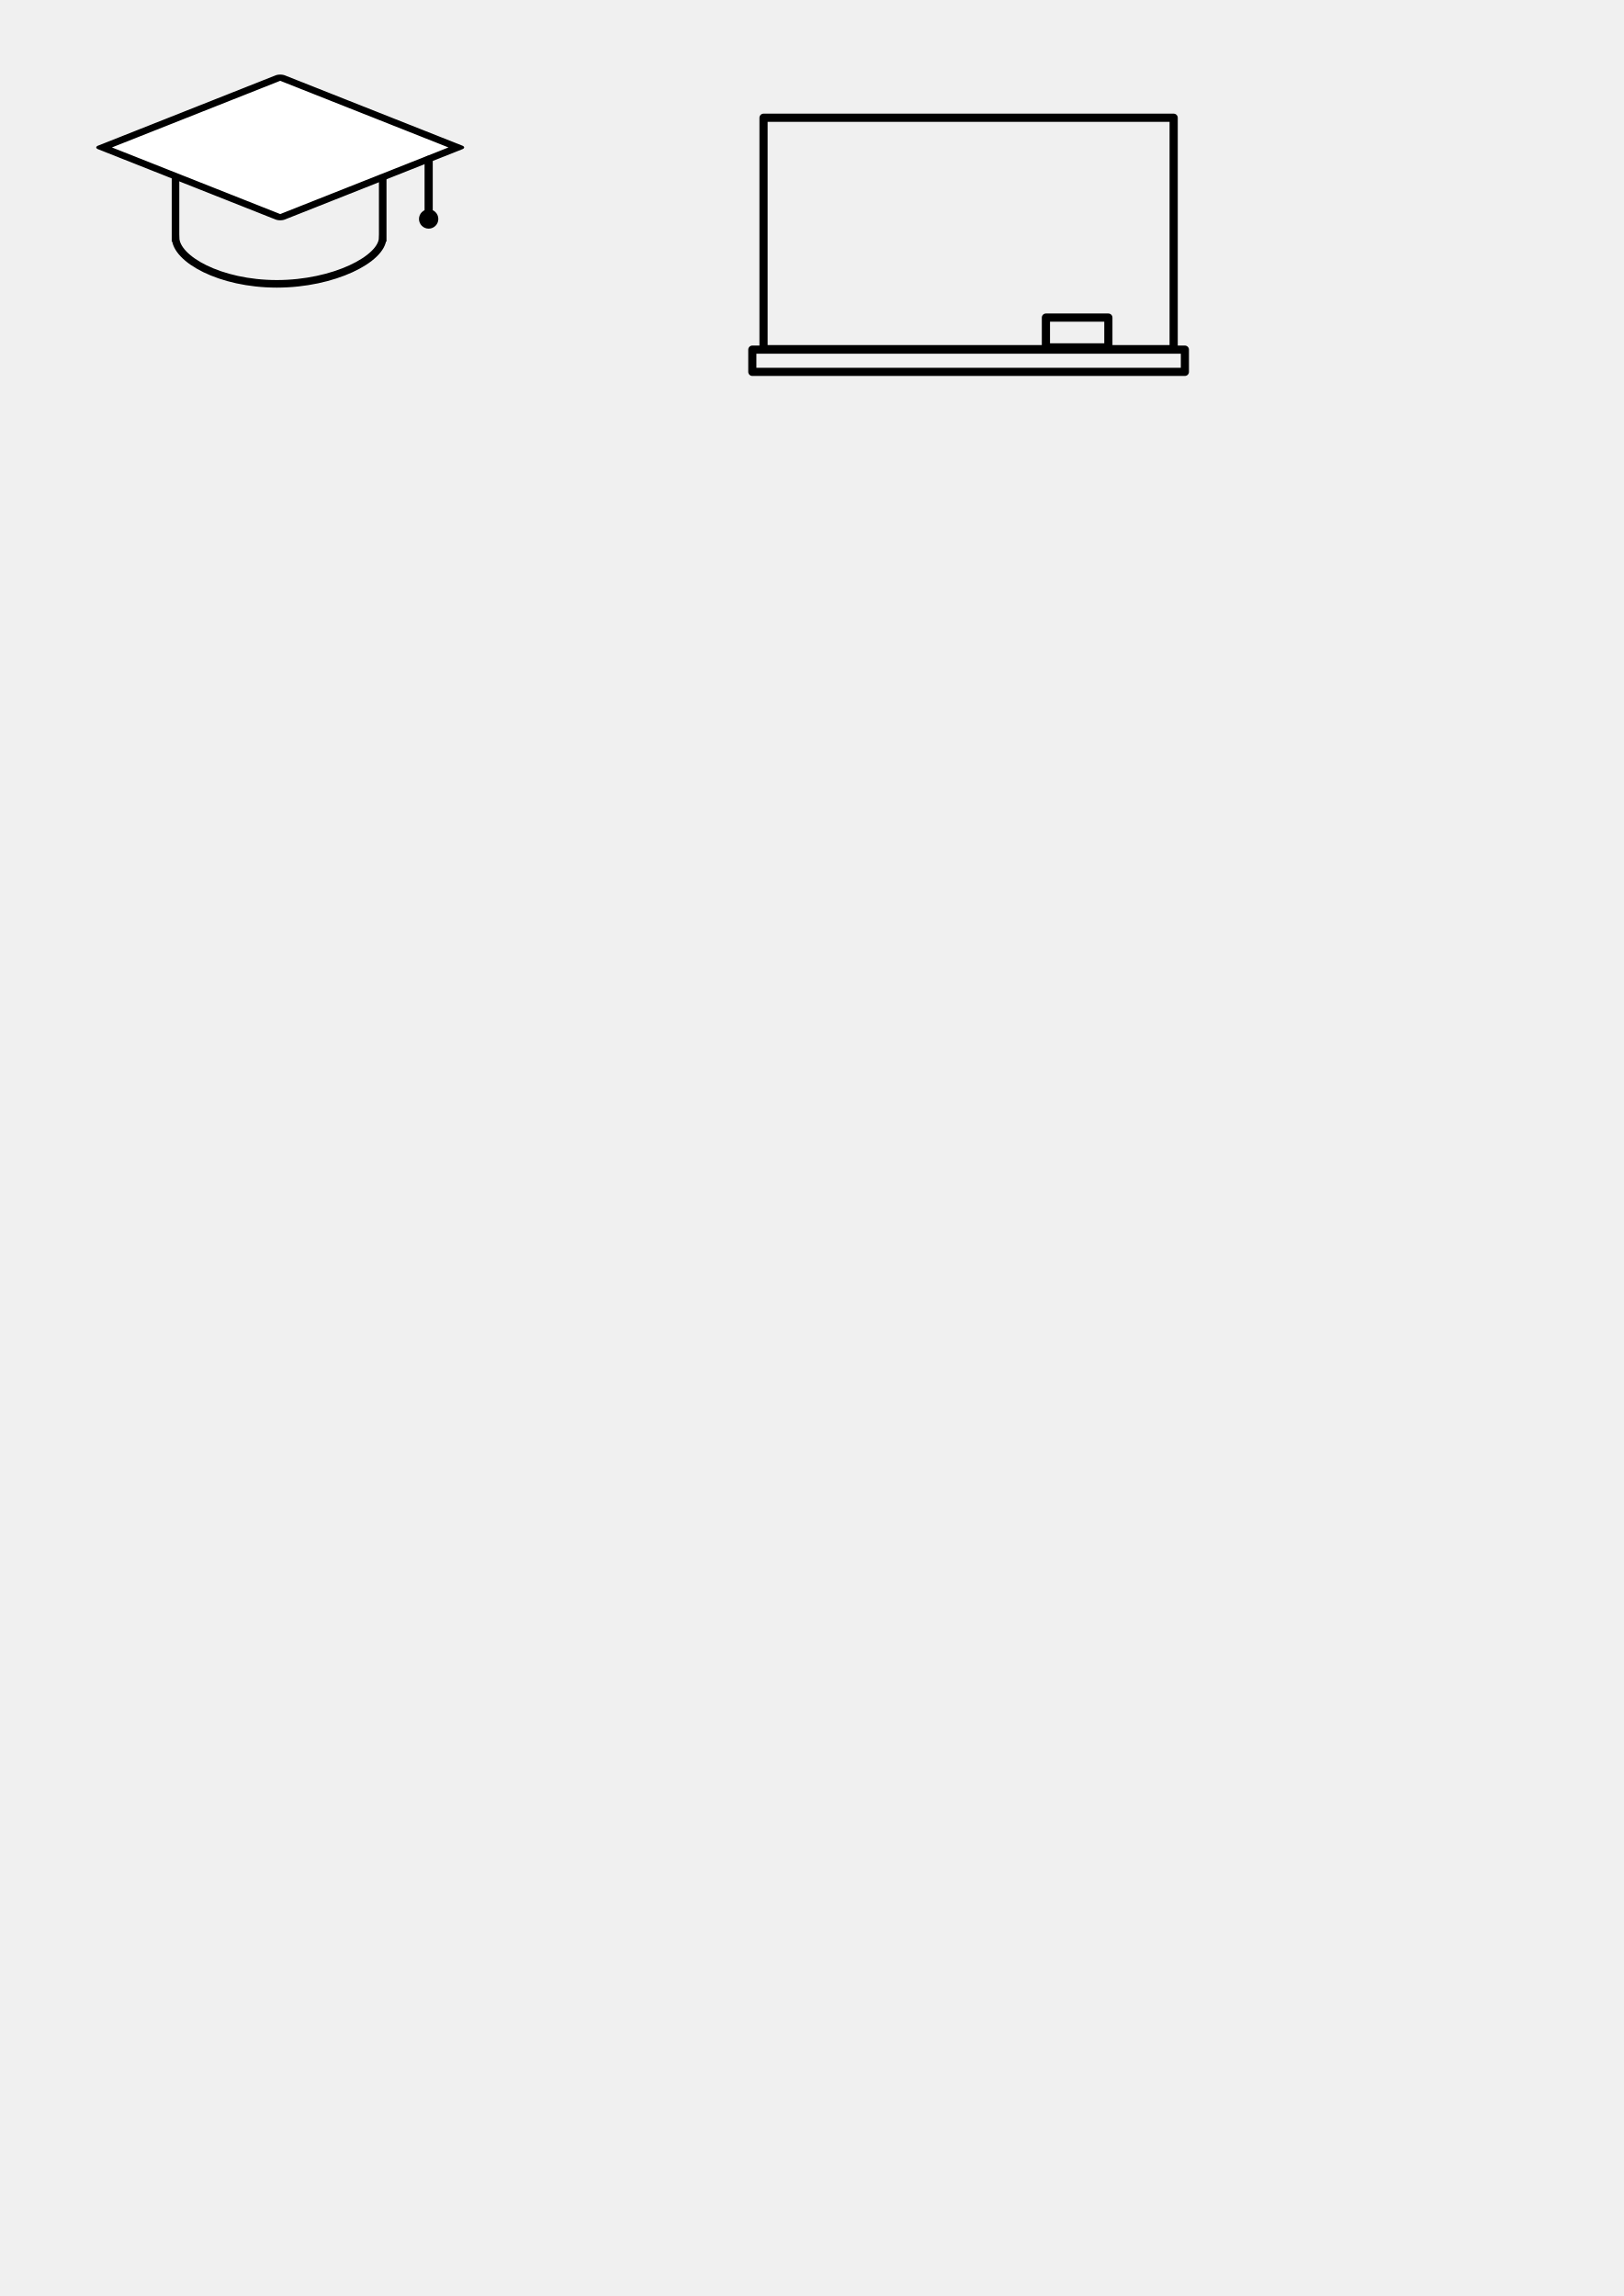
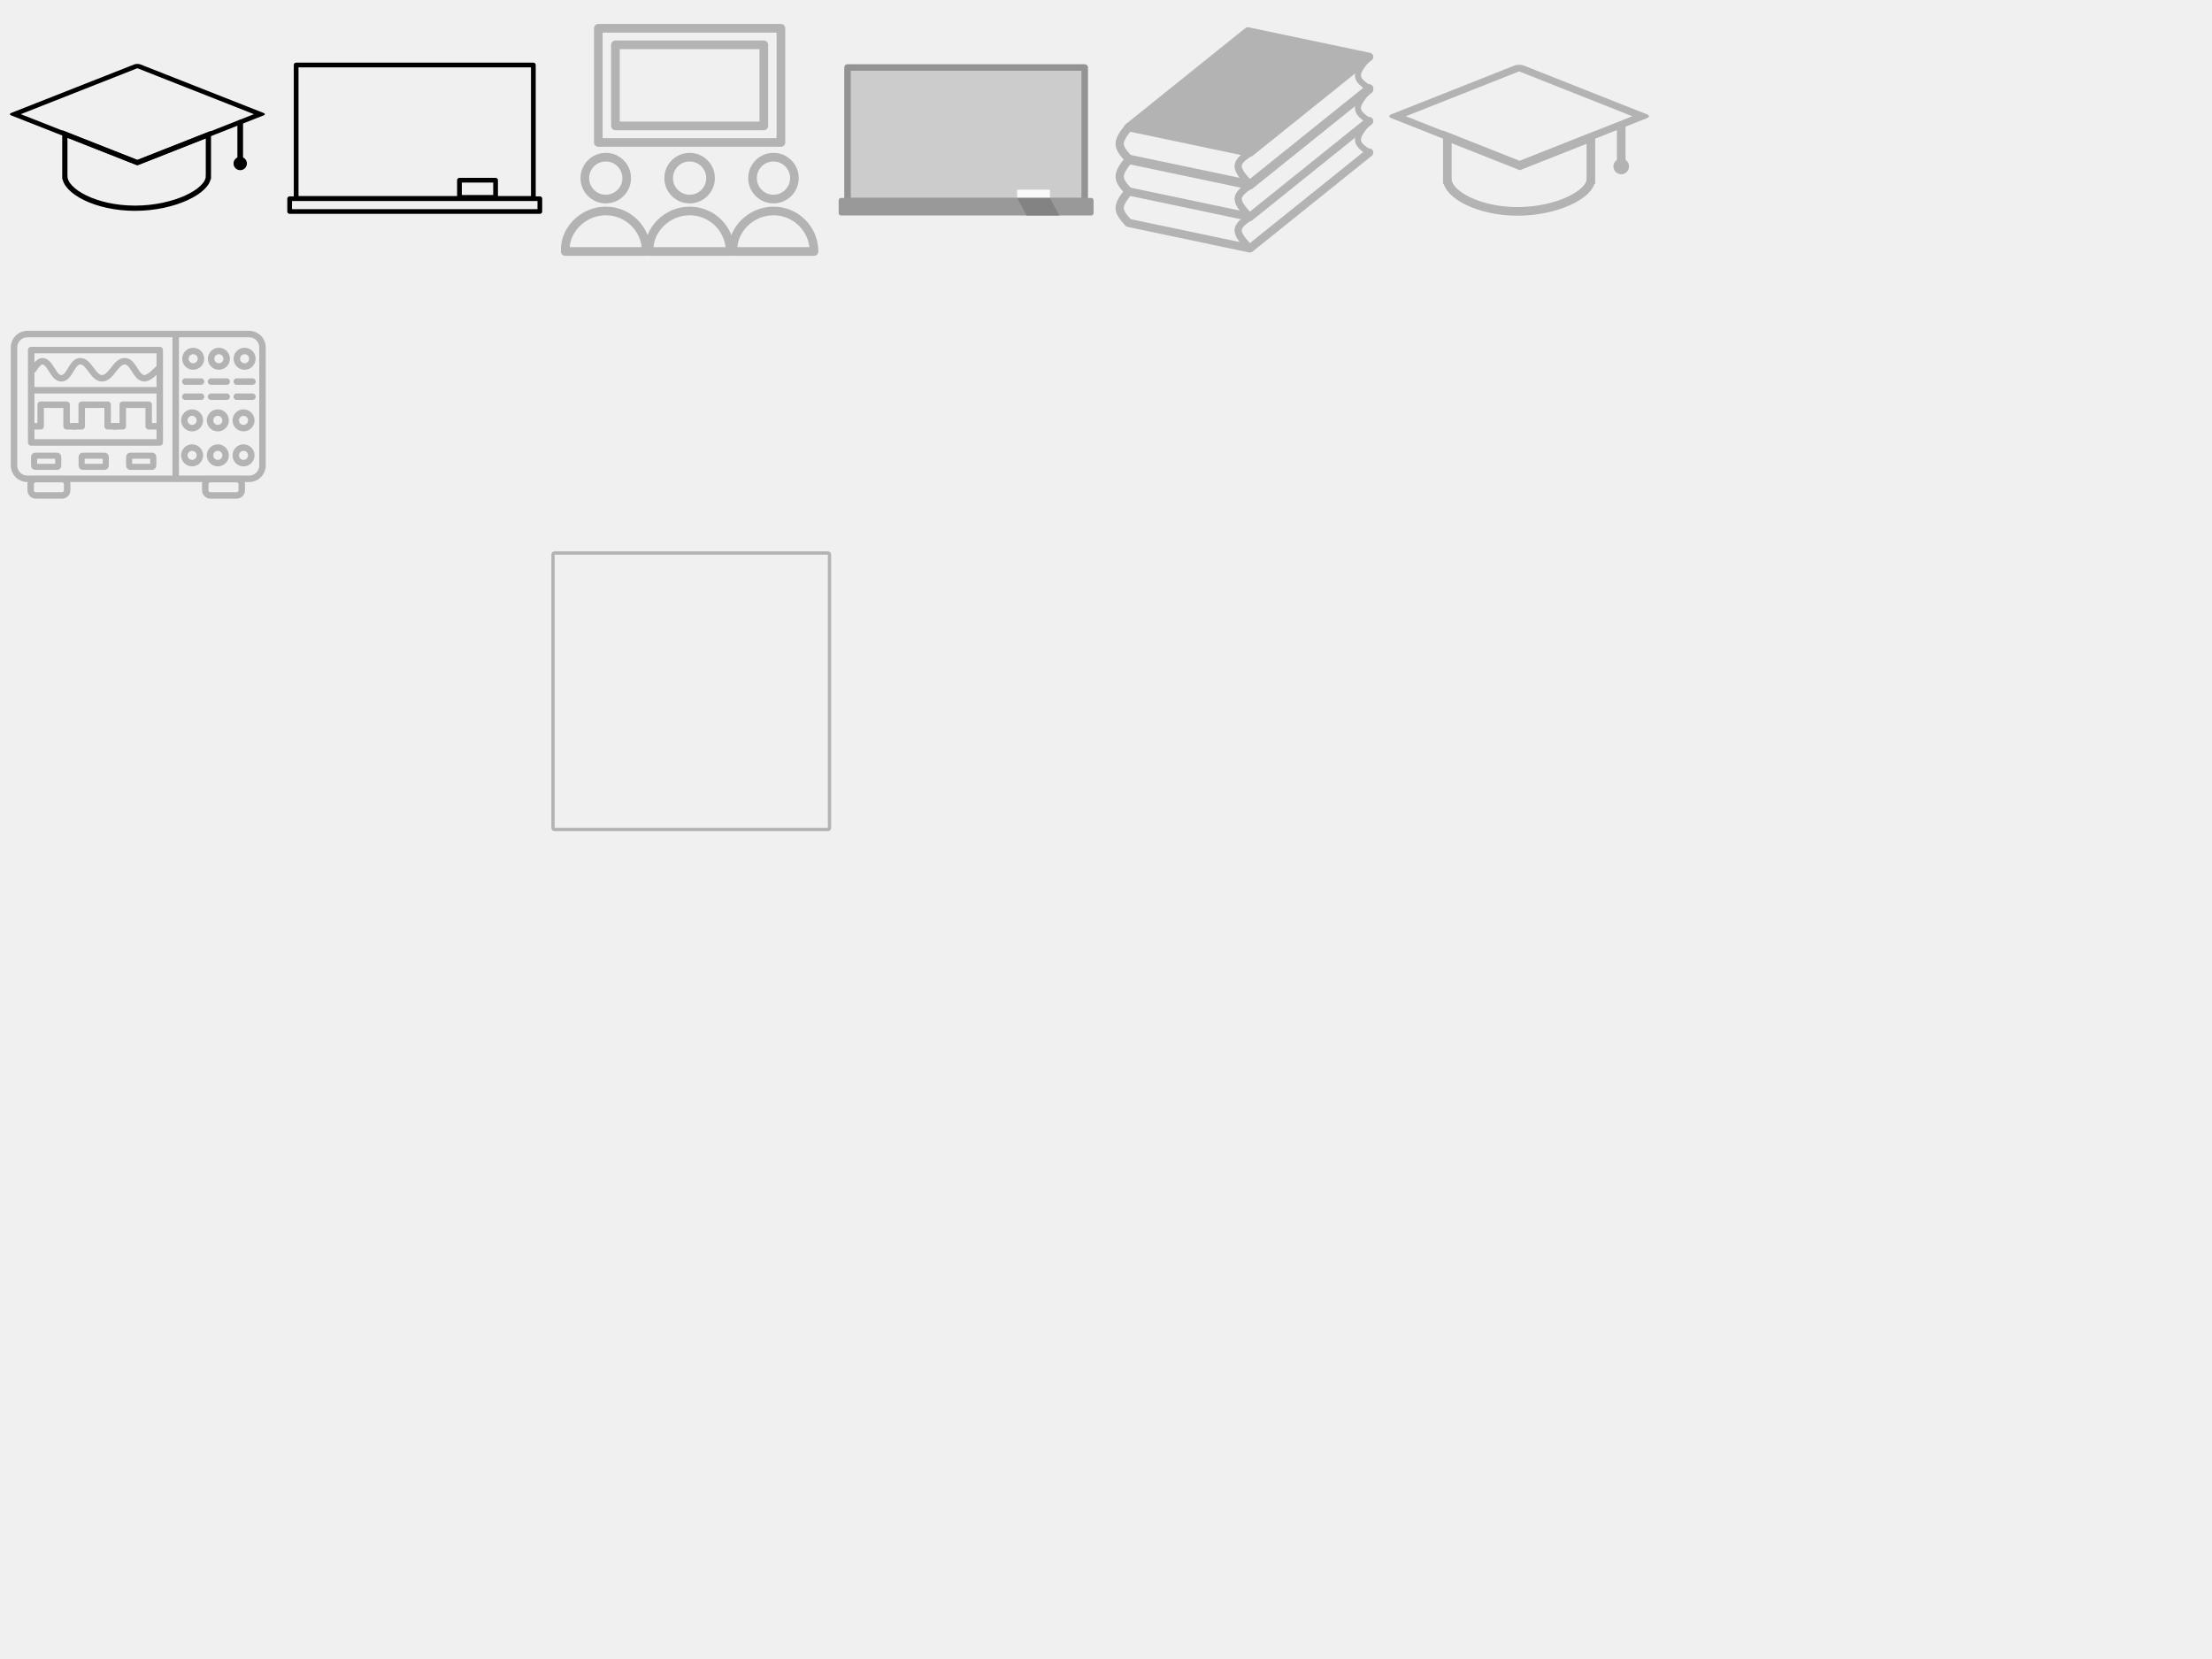
- <svg xmlns="http://www.w3.org/2000/svg" width="210mm" height="297mm" viewBox="0 0 210 297" version="1.1" id="svg1">
-   <defs id="defs1" />
-   <g id="layer1">
-     <g id="g10" transform="translate(-61.18568,-52.78249)">
-       <path id="path7" style="fill:none;stroke:#000000;stroke-width:0.979;stroke-dasharray:none" d="m 83.885,70.165 v 13.377 h 0.006 c 0.046,2.74 5.734,5.955 13.099,5.956 7.365,-0.001 13.642,-3.216 13.688,-5.956 h 0.006 V 70.165 Z" />
-       <path style="fill:#ffffff;stroke:#000000;stroke-width:1.677;stroke-linecap:round;stroke-linejoin:round;stroke-dasharray:none" id="path1" d="M 90.635,57.509 67.751,80.393 44.867,57.509 67.751,34.625 Z" transform="matrix(1.002976,0,0,0.3972187,29.47213,49.01002)" />
-       <path style="fill:#ffffff;stroke:#000000;stroke-width:1.058;stroke-linecap:round;stroke-linejoin:round;stroke-dasharray:none" d="m 116.626,73.462 v 7.747" id="path9" />
-       <ellipse style="fill:#000000;stroke:#000000;stroke-width:0.796;stroke-linecap:round;stroke-linejoin:round;stroke-dasharray:none" id="path10" cx="116.626" cy="81.109" rx="0.852" ry="0.852" />
+ <svg xmlns="http://www.w3.org/2000/svg" width="1024" height="768" viewBox="0 0 270.933 203.2" version="1.1" id="svg1">
+   <defs id="defs1">
+     </defs>
+   <g id="layer1" style="display:inline">
+     <g id="g5">
+       <path id="path7" style="fill:none;stroke:#000000;stroke-width:0.641;stroke-dasharray:none" d="M 7.942 16.418 L 7.942 21.615 L 7.946 21.615 C 7.976 23.404 11.708 25.503 16.54 25.504 C 21.372 25.503 25.491 23.404 25.521 21.615 L 25.525 21.615 L 25.525 16.49 L 16.824 19.919 L 7.942 16.418 z " />
+       <path style="display:inline;fill:none;stroke:#000000;stroke-width:1.677;stroke-linecap:round;stroke-linejoin:round;stroke-dasharray:none" id="path1-3" d="M 90.635,57.509 67.751,80.393 44.867,57.509 67.751,34.625 Z" transform="matrix(0.6580503,0,0,0.2593443,-27.75905,-0.9308207)" />
+       <path style="fill:none;stroke:#000000;stroke-width:0.693;stroke-linecap:round;stroke-linejoin:round;stroke-dasharray:none" d="m 29.422,15.034 v 5.058" id="path9" />
+       <ellipse style="fill:none;stroke:#000000;stroke-width:0.521;stroke-linecap:round;stroke-linejoin:round;stroke-dasharray:none" id="path10" cx="29.422" cy="20.027" rx="0.559" ry="0.556" />
    </g>
-     <g id="g12">
+     <g id="g12" transform="matrix(0.5477341,0,0,0.5458705,-17.81609,-0.3522531)">
      <rect style="fill:none;stroke:#000000;stroke-width:1.058;stroke-linecap:round;stroke-linejoin:round;stroke-dasharray:none" id="rect10" width="53.045" height="29.936" x="98.75" y="15.231" />
      <rect style="fill:none;stroke:#000000;stroke-width:1.052;stroke-linecap:round;stroke-linejoin:round;stroke-dasharray:none" id="rect11" width="55.948" height="2.877" x="97.299" y="45.227" />
      <rect style="fill:none;stroke:#000000;stroke-width:1.058;stroke-linecap:round;stroke-linejoin:round;stroke-dasharray:none" id="rect12" width="8.077" height="3.853" x="135.272" y="41.083" />
    </g>
+     <rect style="fill:none;stroke:#b3b3b3;stroke-width:0.4;stroke-linejoin:round;stroke-miterlimit:1.9;stroke-dasharray:none" id="rect1" width="33.867" height="33.867" x="67.733" y="67.733" ry="0.186" />
+     <g id="g1" transform="matrix(0.4960065,0,0,0.4960065,49.69593,-20.82375)">
+       <rect style="fill:none;stroke:#b3b3b3;stroke-width:2.134;stroke-linejoin:round;stroke-miterlimit:1.9;stroke-dasharray:none" id="rect2" width="45.093" height="28.196" x="47.555" y="48.964" />
+       <rect style="fill:none;stroke:#b3b3b3;stroke-width:2.134;stroke-linejoin:round;stroke-miterlimit:1.9;stroke-dasharray:none" id="rect2-5" width="36.642" height="20.031" x="51.781" y="53.046" />
+       <circle style="fill:none;stroke:#b3b3b3;stroke-width:2.134;stroke-linejoin:round;stroke-miterlimit:1.9;stroke-dasharray:none" id="path2" cx="49.395" cy="85.967" r="5.172" />
+       <circle style="fill:none;stroke:#b3b3b3;stroke-width:2.134;stroke-linejoin:round;stroke-miterlimit:1.9;stroke-dasharray:none" id="path2-9" cx="70.101" cy="85.967" r="5.172" />
+       <circle style="fill:none;stroke:#b3b3b3;stroke-width:2.134;stroke-linejoin:round;stroke-miterlimit:1.9;stroke-dasharray:none" id="path2-9-4" cx="90.807" cy="85.967" r="5.172" />
+       <path id="path2-6" style="fill:none;stroke:#b3b3b3;stroke-width:2.134;stroke-linejoin:round;stroke-miterlimit:1.9;stroke-dasharray:none" d="m 49.4,94.076 c -5.529,4e-5 -10.273,4.613 -10.011,10.011 H 59.412 C 59.412,98.558 54.929,94.076 49.4,94.076 Z" />
+       <path id="path2-6-7" style="fill:none;stroke:#b3b3b3;stroke-width:2.134;stroke-linejoin:round;stroke-miterlimit:1.9;stroke-dasharray:none" d="m 70.106,94.076 c -5.529,4e-5 -10.273,4.613 -10.011,10.011 H 80.118 C 80.118,98.558 75.635,94.076 70.106,94.076 Z" />
+       <path id="path2-6-2" style="fill:none;stroke:#b3b3b3;stroke-width:2.134;stroke-linejoin:round;stroke-miterlimit:1.9;stroke-dasharray:none" d="m 90.812,94.076 c -5.529,4e-5 -10.273,4.613 -10.011,10.011 h 20.022 c -4e-5,-5.529 -4.482,-10.011 -10.011,-10.011 z" />
+     </g>
+     <g id="g2" transform="matrix(0.5477245,0,0,0.5468593,84.8574,-56.23841)">
+       <rect style="fill:#cccccc;stroke:#939393;stroke-width:1.458;stroke-linecap:round;stroke-linejoin:round;stroke-dasharray:none;stroke-opacity:1" id="rect10-6" width="53.045" height="29.936" x="34.596" y="117.95" />
+       <rect style="fill:#f9f9f9;stroke:#939393;stroke-width:0;stroke-linecap:round;stroke-linejoin:round;stroke-dasharray:none;stroke-opacity:1" id="rect12-3" width="7.326" height="2.399" x="72.535" y="145.317" />
+       <rect style="fill:#999999;stroke:#999999;stroke-width:1.052;stroke-linecap:round;stroke-linejoin:round;stroke-dasharray:none;stroke-opacity:1" id="rect11-2" width="55.948" height="2.877" x="33.144" y="147.699" />
+       <path id="rect1-0" style="fill:#838383;fill-opacity:1;stroke:#cccccc;stroke-width:0;stroke-linecap:round;stroke-linejoin:round;stroke-dasharray:none" d="m 72.526,147.151 h 7.326 l 2.125,3.966 h -7.326 z" />
+     </g>
+     <path id="path7-7" style="fill:none;stroke:#b3b3b3;stroke-width:1.058;stroke-dasharray:none;stroke-opacity:1" d="m 177.275,16.76 v 5.223 h 0.004 c 0.03,1.798 3.762,3.907 8.594,3.908 4.832,-7.21e-4 8.95,-2.11 8.981,-3.908 h 0.004 v -5.15 l -8.7,3.446 z" />
+     <path style="fill:none;stroke:#b3b3b3;stroke-width:2.556;stroke-linecap:round;stroke-linejoin:round;stroke-dasharray:none;stroke-opacity:1" id="path1-5" d="M 90.635,57.509 67.751,80.393 44.867,57.509 67.751,34.625 Z" transform="matrix(0.6580472,0,0,0.2606132,141.4835,-0.7504147)" />
+     <path style="fill:#ffffff;stroke:#b3b3b3;stroke-width:1.058;stroke-linecap:round;stroke-linejoin:round;stroke-dasharray:none;stroke-opacity:1" d="m 198.572,15.369 v 5.083" id="path9-4" />
+     <ellipse style="fill:#b3b3b3;stroke:#b3b3b3;stroke-width:0.794;stroke-linecap:round;stroke-linejoin:round;stroke-dasharray:none;stroke-opacity:1" id="path10-4" cx="198.572" cy="20.387" rx="0.559" ry="0.559" />
+     <g id="g7">
+       <g id="g6">
+         <path id="rect1-6" style="fill:none;stroke:#b3b3b3;stroke-width:1.009;stroke-linecap:round;stroke-linejoin:round;stroke-dasharray:none" d="m 167.706,14.827 -14.613,11.74 m 0,0 -14.863,-3.122" />
+         <path id="rect1-9-1" style="fill:none;stroke:#b3b3b3;stroke-width:1.009;stroke-linecap:round;stroke-linejoin:round;stroke-dasharray:none" d="M 167.706,10.969 153.093,22.709 138.23,19.587" />
+         <path style="fill:none;stroke:#b3b3b3;stroke-width:1.3;stroke-linecap:round;stroke-linejoin:round;stroke-dasharray:none" d="m 62.205,88.407 c -1.072,0.752 -2.143,1.504 -2.143,2.46 0,0.956 1.072,2.116 2.143,3.276" id="path1-0" transform="matrix(0.6726304,0,0,0.6726304,111.252,-36.75605)" />
+         <path style="fill:none;stroke:#b3b3b3;stroke-width:1.5;stroke-linecap:butt;stroke-linejoin:round;stroke-miterlimit:1.9;stroke-dasharray:none" d="m 62.205,88.407 c -0.809,1.036 -1.619,2.073 -1.619,3.029 0,0.956 0.809,1.832 1.619,2.707" id="path1-4-6" transform="matrix(0.6726304,0,0,0.6726304,96.3892,-39.8785)" />
+         <path style="fill:none;stroke:#b3b3b3;stroke-width:1.1;stroke-linecap:round;stroke-linejoin:round;stroke-dasharray:none" d="m 62.205,88.407 c -1.028,1.211 -2.056,2.423 -2.056,3.379 0,0.956 1.028,1.656 2.056,2.357" id="path1-2-3" transform="matrix(0.6726304,0,0,0.6726304,125.8651,-48.49645)" />
+         <path id="rect1-6-7" style="fill:none;stroke:#b3b3b3;stroke-width:1.009;stroke-linecap:round;stroke-linejoin:round;stroke-dasharray:none" d="m 167.706,18.685 -14.613,11.74 m 0,0 -14.863,-3.122" />
+         <path style="fill:none;stroke:#b3b3b3;stroke-width:1.3;stroke-linecap:round;stroke-linejoin:round;stroke-dasharray:none" d="m 62.205,88.407 c -1.072,0.752 -2.143,1.504 -2.143,2.46 0,0.956 1.072,2.116 2.143,3.276" id="path1-0-8" transform="matrix(0.6726304,0,0,0.6726304,111.252,-32.89802)" />
+         <path style="fill:none;stroke:#b3b3b3;stroke-width:1.5;stroke-linecap:butt;stroke-linejoin:round;stroke-miterlimit:1.9;stroke-dasharray:none" d="m 62.205,88.407 c -0.809,1.036 -1.619,2.073 -1.619,3.029 0,0.956 0.809,1.832 1.619,2.707" id="path1-4-6-6" transform="matrix(0.6726304,0,0,0.6726304,96.3892,-36.02047)" />
+         <path style="fill:none;stroke:#b3b3b3;stroke-width:1.1;stroke-linecap:round;stroke-linejoin:round;stroke-dasharray:none" d="m 62.205,88.407 c -1.028,1.211 -2.056,2.423 -2.056,3.379 0,0.956 1.028,1.656 2.056,2.357" id="path1-2-3-8" transform="matrix(0.6726304,0,0,0.6726304,125.8651,-44.63843)" />
+         <path id="rect1-4" style="fill:none;stroke:#b3b3b3;stroke-width:1.009;stroke-linecap:round;stroke-linejoin:round;stroke-dasharray:none" d="m 167.706,10.822 -14.613,11.74 m 0,0 -14.863,-3.122" />
+         <path id="rect1-9" style="fill:none;stroke:#b3b3b3;stroke-width:1.009;stroke-linecap:round;stroke-linejoin:round;stroke-dasharray:none" d="m 152.843,3.841 14.863,3.122 -14.613,11.74 -14.863,-3.122 z" />
+         <path style="fill:none;stroke:#b3b3b3;stroke-width:1.3;stroke-linecap:round;stroke-linejoin:round;stroke-dasharray:none" d="m 62.205,88.407 c -1.072,0.752 -2.143,1.504 -2.143,2.46 0,0.956 1.072,2.116 2.143,3.276" id="path1-7" transform="matrix(0.6726304,0,0,0.6726304,111.252,-40.76096)" />
+         <path style="fill:none;stroke:#b3b3b3;stroke-width:1.5;stroke-linecap:butt;stroke-linejoin:round;stroke-miterlimit:1.9;stroke-dasharray:none" d="m 62.205,88.407 c -0.809,1.036 -1.619,2.073 -1.619,3.029 0,0.956 0.809,1.832 1.619,2.707" id="path1-4" transform="matrix(0.6726304,0,0,0.6726304,96.3892,-43.88341)" />
+         <path style="fill:none;stroke:#b3b3b3;stroke-width:1.1;stroke-linecap:round;stroke-linejoin:round;stroke-dasharray:none" d="m 62.205,88.407 c -1.028,1.211 -2.056,2.423 -2.056,3.379 0,0.956 1.028,1.656 2.056,2.357" id="path1-2" transform="matrix(0.6726304,0,0,0.6726304,125.8651,-52.50137)" />
+         <path id="rect6" style="fill:#b3b3b3;stroke:#b3b3b3;stroke-width:0.4;stroke-linejoin:round;stroke-miterlimit:1.9" d="m 152.743,3.704 c 0.08,-0.064 14.209,3.175 14.209,3.175 l -14.023,11.642 -14.366,-3.175 c -0.1,-0.022 -0.266,-0.122 -0.186,-0.186 z" />
+       </g>
+     </g>
+     <g id="g16" transform="translate(-0.04422414,0.7000275)">
+       <rect style="fill:none;stroke:#b3b3b3;stroke-width:0.794;stroke-linejoin:round;stroke-miterlimit:1.9;stroke-dasharray:none" id="rect7" width="30.434" height="17.727" x="1.761" y="40.217" ry="1.627" />
+       <rect style="fill:none;stroke:#b3b3b3;stroke-width:0.794;stroke-linejoin:round;stroke-miterlimit:1.9;stroke-dasharray:none" id="rect8" width="15.751" height="11.316" x="3.863" y="42.179" ry="0" />
+       <circle style="fill:none;stroke:#b3b3b3;stroke-width:0.794;stroke-linejoin:round;stroke-miterlimit:1.9;stroke-dasharray:none" id="path8" cx="23.706" cy="43.241" r="0.952" />
+       <circle style="display:inline;fill:none;stroke:#b3b3b3;stroke-width:0.794;stroke-linejoin:round;stroke-miterlimit:1.9;stroke-dasharray:none" id="path8-1" cx="26.855" cy="43.241" r="0.952" />
+       <circle style="display:inline;fill:none;stroke:#b3b3b3;stroke-width:0.794;stroke-linejoin:round;stroke-miterlimit:1.9;stroke-dasharray:none" id="path8-3" cx="30.005" cy="43.241" r="0.952" />
+       <circle style="display:inline;fill:none;stroke:#b3b3b3;stroke-width:0.794;stroke-linejoin:round;stroke-miterlimit:1.9;stroke-dasharray:none" id="path8-6" cx="23.574" cy="50.789" r="0.952" />
+       <circle style="display:inline;fill:none;stroke:#b3b3b3;stroke-width:0.794;stroke-linejoin:round;stroke-miterlimit:1.9;stroke-dasharray:none" id="path8-1-1" cx="26.723" cy="50.789" r="0.952" />
+       <circle style="display:inline;fill:none;stroke:#b3b3b3;stroke-width:0.794;stroke-linejoin:round;stroke-miterlimit:1.9;stroke-dasharray:none" id="path8-3-8" cx="29.872" cy="50.789" r="0.952" />
+       <circle style="display:inline;fill:none;stroke:#b3b3b3;stroke-width:0.794;stroke-linejoin:round;stroke-miterlimit:1.9;stroke-dasharray:none" id="path8-2" cx="23.574" cy="55.074" r="0.952" />
+       <circle style="display:inline;fill:none;stroke:#b3b3b3;stroke-width:0.794;stroke-linejoin:round;stroke-miterlimit:1.9;stroke-dasharray:none" id="path8-1-3" cx="26.723" cy="55.074" r="0.952" />
+       <circle style="display:inline;fill:none;stroke:#b3b3b3;stroke-width:0.794;stroke-linejoin:round;stroke-miterlimit:1.9;stroke-dasharray:none" id="path8-3-7" cx="29.872" cy="55.074" r="0.952" />
+       <path style="fill:none;stroke:#b3b3b3;stroke-width:0.794;stroke-linejoin:round;stroke-miterlimit:1.9;stroke-dasharray:none" d="M 21.564,40.217 V 57.944" id="path11" />
+       <path style="fill:none;stroke:#b3b3b3;stroke-width:0.794;stroke-linecap:round;stroke-linejoin:round;stroke-miterlimit:1.9;stroke-dasharray:none" d="m 22.743,46.037 h 1.925" id="path12" />
+       <path style="display:inline;fill:none;stroke:#b3b3b3;stroke-width:0.794;stroke-linecap:round;stroke-linejoin:round;stroke-miterlimit:1.9;stroke-dasharray:none" d="m 22.743,47.89 h 1.925" id="path12-8" />
+       <path style="display:inline;fill:none;stroke:#b3b3b3;stroke-width:0.794;stroke-linecap:round;stroke-linejoin:round;stroke-miterlimit:1.9;stroke-dasharray:none" d="m 25.893,46.037 h 1.925" id="path12-1" />
+       <path style="display:inline;fill:none;stroke:#b3b3b3;stroke-width:0.794;stroke-linecap:round;stroke-linejoin:round;stroke-miterlimit:1.9;stroke-dasharray:none" d="m 25.893,47.89 h 1.925" id="path12-8-2" />
+       <path style="display:inline;fill:none;stroke:#b3b3b3;stroke-width:0.794;stroke-linecap:round;stroke-linejoin:round;stroke-miterlimit:1.9;stroke-dasharray:none" d="m 29.042,46.037 h 1.925" id="path12-4" />
+       <path style="display:inline;fill:none;stroke:#b3b3b3;stroke-width:0.794;stroke-linecap:round;stroke-linejoin:round;stroke-miterlimit:1.9;stroke-dasharray:none" d="m 29.042,47.89 h 1.925" id="path12-8-7" />
+       <rect style="display:inline;fill:none;stroke:#b3b3b3;stroke-width:0.794;stroke-linecap:round;stroke-linejoin:round;stroke-miterlimit:1.9;stroke-dasharray:none" id="rect13-3" width="4.47" height="2" x="3.801" y="57.983" ry="0.636" />
+       <rect style="display:inline;fill:none;stroke:#b3b3b3;stroke-width:0.794;stroke-linecap:round;stroke-linejoin:round;stroke-miterlimit:1.9;stroke-dasharray:none" id="rect13-3-0" width="4.47" height="2" x="25.185" y="57.983" ry="0.636" />
+       <rect style="display:inline;fill:none;stroke:#b3b3b3;stroke-width:0.747;stroke-linecap:round;stroke-linejoin:round;stroke-miterlimit:1.9;stroke-dasharray:none" id="rect13-3-3-56" width="2.957" height="1.369" x="15.861" y="55.114" ry="0.15" />
+       <rect style="display:inline;fill:none;stroke:#b3b3b3;stroke-width:0.747;stroke-linecap:round;stroke-linejoin:round;stroke-miterlimit:1.9;stroke-dasharray:none" id="rect13-3-3-56-5" width="2.957" height="1.369" x="10.041" y="55.114" ry="0.15" />
+       <rect style="display:inline;fill:none;stroke:#b3b3b3;stroke-width:0.747;stroke-linecap:round;stroke-linejoin:round;stroke-miterlimit:1.9;stroke-dasharray:none" id="rect13-3-3-56-4" width="2.957" height="1.369" x="4.22" y="55.114" ry="0.15" />
+       <path style="fill:none;stroke:#b3b3b3;stroke-width:0.794;stroke-linecap:round;stroke-linejoin:round;stroke-miterlimit:1.9;stroke-dasharray:none" d="M 19.315,51.514 H 18.256 v -2.646 h -3.175 v 2.646 h -1.058" id="path13" />
+       <path style="display:inline;fill:none;stroke:#b3b3b3;stroke-width:0.794;stroke-linecap:round;stroke-linejoin:round;stroke-miterlimit:1.9;stroke-dasharray:none" d="M 14.287,51.514 H 13.229 V 48.869 h -3.175 v 2.646 H 8.996" id="path13-8" />
+       <path style="display:inline;fill:none;stroke:#b3b3b3;stroke-width:0.794;stroke-linecap:round;stroke-linejoin:round;stroke-miterlimit:1.9;stroke-dasharray:none" d="M 9.26,51.514 H 8.202 V 48.869 H 5.027 v 2.646 h -1.058" id="path13-3" />
+       <path style="fill:none;stroke:#b3b3b3;stroke-width:0.794;stroke-linecap:round;stroke-linejoin:round;stroke-miterlimit:1.9;stroke-dasharray:none" d="M 19.579,47.096 H 3.969" id="path14" />
+       <path style="fill:none;stroke:#b3b3b3;stroke-width:0.794;stroke-linecap:round;stroke-linejoin:round;stroke-miterlimit:1.9;stroke-dasharray:none" d="m 19.311,44.565 c 0,0 -0.979,1.117 -1.625,1.068 -1.038,-0.079 -1.281,-2.038 -2.321,-2.089 -1.172,-0.057 -1.659,2.103 -2.832,2.089 -1.136,-0.014 -1.557,-2.136 -2.692,-2.089 -1.029,0.043 -1.245,2.079 -2.275,2.089 -1.052,0.01 -1.315,-2.11 -2.367,-2.089 -0.492,0.01 -1.068,1.021 -1.068,1.021" id="path16" />
+     </g>
  </g>
</svg>
